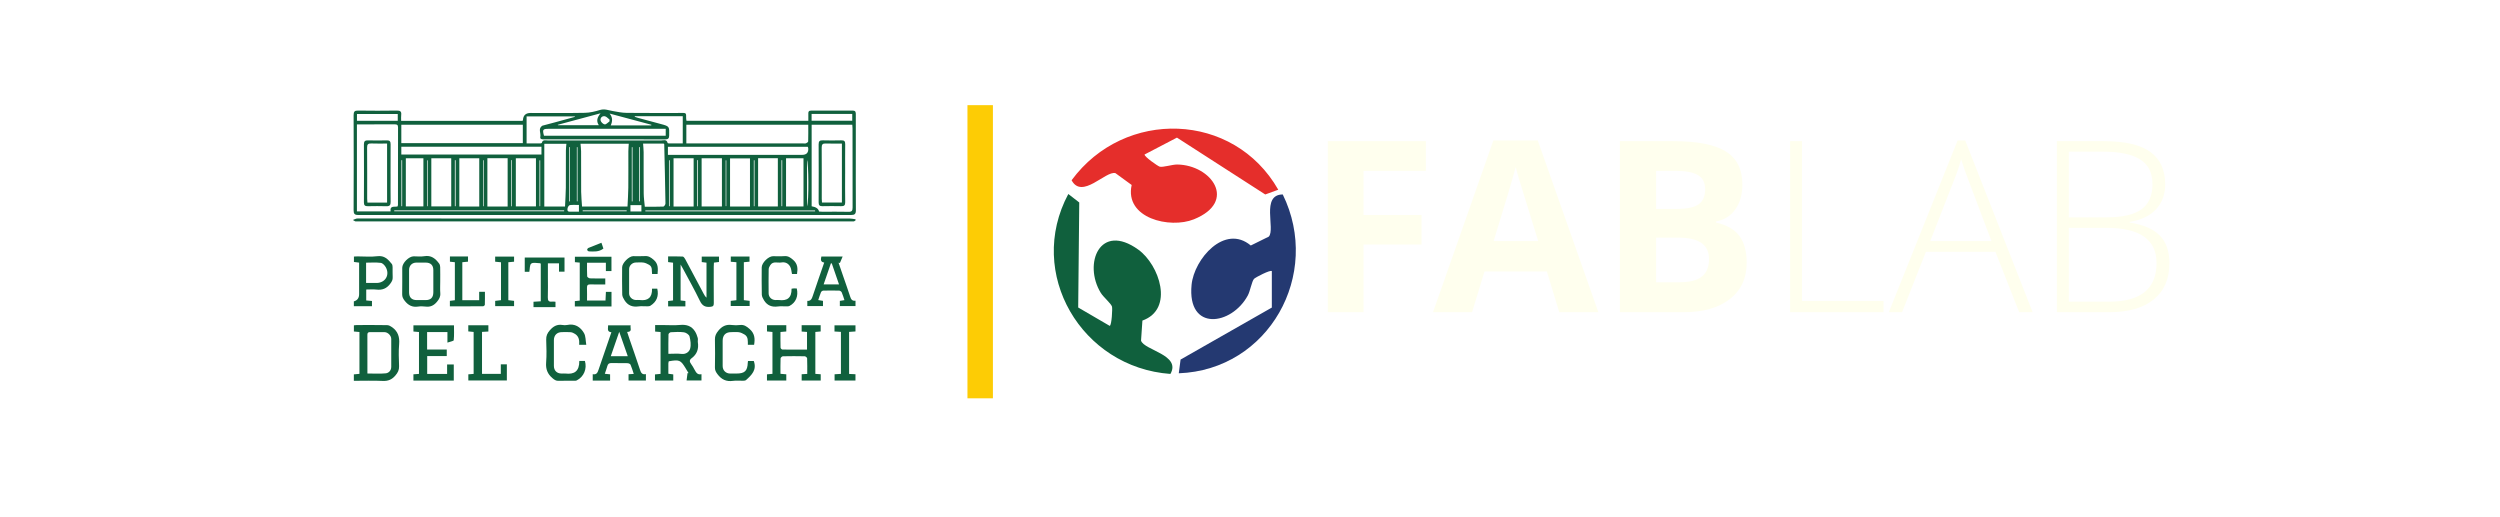
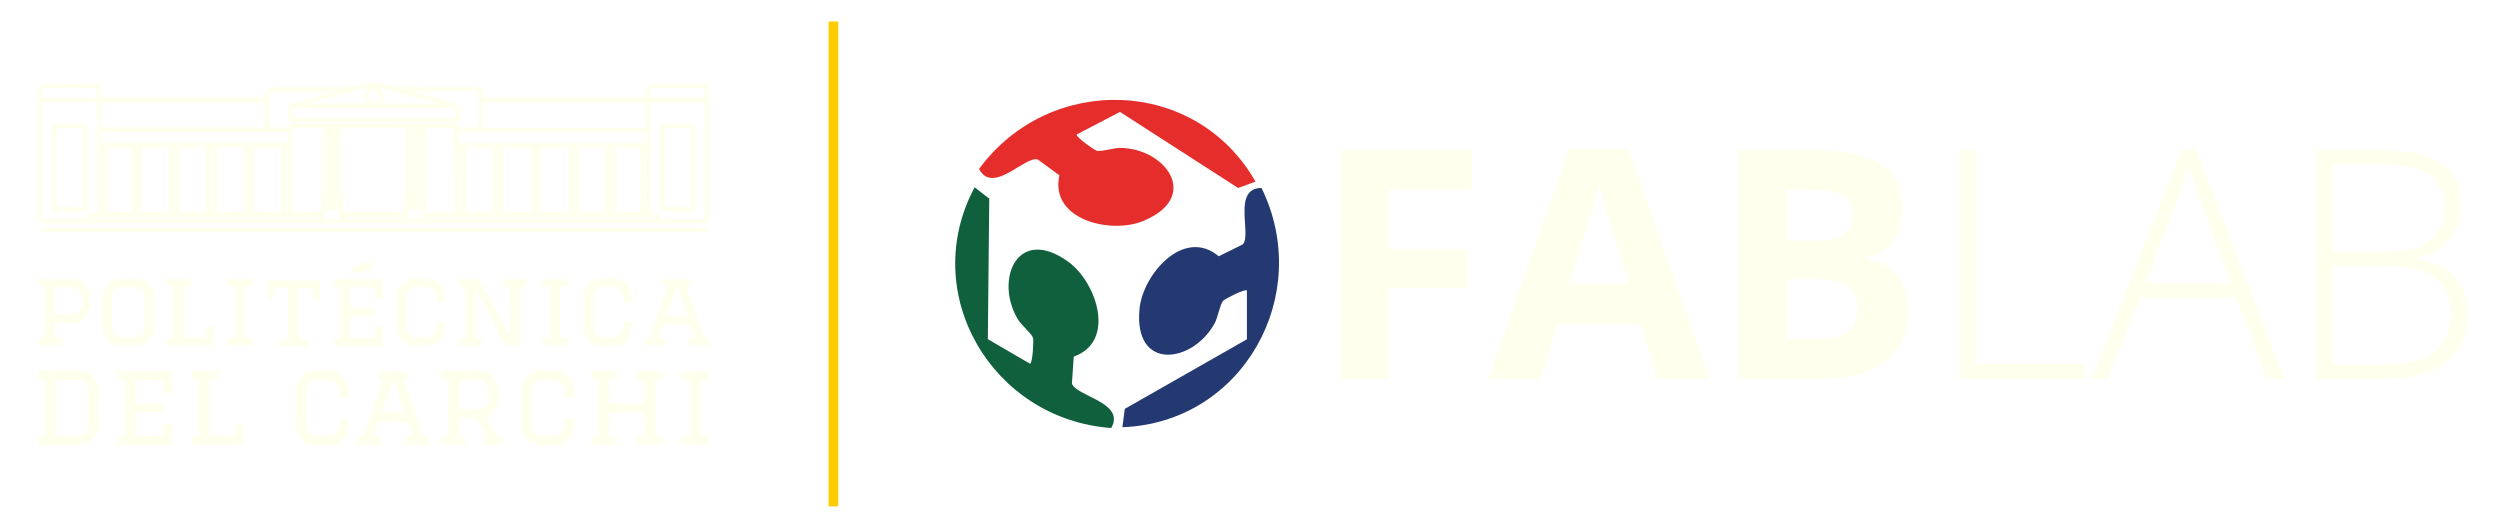
- <svg xmlns="http://www.w3.org/2000/svg" id="Capa_1" version="1.1" viewBox="0 0 1080 223">
+ <svg xmlns="http://www.w3.org/2000/svg" id="Capa_1" version="1.1" viewBox="0 0 2830.52 584.45">
  <defs>
    <style>
      .st0 {
        fill: #10603d;
      }

      .st1 {
+         fill: #ffe;
+       }
+ 
+       .st2 {
        fill: #243971;
      }

-       .st2 {
+       .st3 {
        fill: #e52e2b;
      }

-       .st3 {
+       .st4 {
        fill: none;
        stroke: #fdcc05;
        stroke-miterlimit: 10;
        stroke-width: 11px;
      }
- 
-       .st4 {
-         font-family: OpenSans-Light, 'Open Sans';
-         font-weight: 300;
-       }
- 
-       .st4, .st5 {
-         fill: #ffe;
-         font-size: 103.52px;
-       }
- 
-       .st5 {
-         font-family: OpenSans-Bold, 'Open Sans';
-         font-weight: 700;
-       }
    </style>
  </defs>
  <g>
+     <path class="st1" d="M114.84,110.38h183.91c.33-.66.63-.98.65-1.33q.6-10.62,11.57-10.62c27.37,0,54.75.31,82.12-.2,7.7-.14,15.56-2.04,22.99-4.32,6.84-2.1,12.72.42,19.01,1.53,7.1,1.25,14.29,2.77,21.45,2.86,27.17.33,54.35.12,81.53.14,8.39,0,8.69-.86,8.52,8.21-.02,1.13.32,2.27.54,3.71h184.55c0-3.92.09-7.6-.03-11.27-.09-2.97,1.05-4.23,4.14-4.22,21.07.07,42.14.11,63.21-.03,4.43-.03,4.55,2.49,4.54,5.71-.05,18.49-.02,36.97-.02,55.46,0,29.89-.14,59.79.12,89.68.05,5.77-1.81,7.27-7.43,7.27-248.72-.12-497.45-.13-746.17.01-5.79,0-7.23-1.77-7.21-7.35.2-47.98.21-95.97,0-143.95-.02-5.51,1.61-6.96,6.97-6.88,19.49.29,38.99.27,58.49,0,5.13-.07,7.3,1.33,6.63,6.63-.36,2.85-.06,5.77-.06,8.96ZM388.87,240.14h68.86c.44-9.73,1.13-19.17,1.23-28.61.2-18.28.02-36.56.09-54.83.01-3.85.4-7.7.62-11.59h-73.11c.32,4.08.85,7.74.86,11.4.08,20.44-.08,40.88.1,61.32.07,7.31.86,14.61,1.35,22.32ZM546.91,144.56c3.08,0,5.42,0,7.76,0,56.26,0,112.52,0,168.77,0,1.57,0,3.29.37,4.68-.13,1.33-.48,3.29-1.86,3.32-2.89.27-8.38.15-16.77.15-25.26h-184.68v28.28ZM115.12,144.12h184.06v-27.85H115.12v27.85ZM47.85,247.58h51c-1.34-9.77,6.51-6.08,10.74-7.63.19-1.02.46-1.77.46-2.53.03-39.09,0-78.19.12-117.28.01-3.93-1.87-4.45-5.1-4.43-15.93.09-31.87.04-47.8.04-3.07,0-6.13,0-9.41,0v131.83ZM747.85,247.73c1.64.11,3.38.32,5.12.32,13.19.03,26.39-.2,39.58.12,5.11.12,6.18-1.78,6.16-6.48-.16-39.92-.09-79.84-.11-119.76,0-1.89-.24-3.77-.36-5.65h-61.59v123.54q9.91,1.6,11.2,7.91ZM365.14,145.17h-33.42v94.96h31.39c.43-9.71,1.12-19.11,1.21-28.51.19-18.67.02-37.35.09-56.03.01-3.46.47-6.92.73-10.42ZM483.99,240.46c9.99,0,19.03.18,28.04-.21,1.19-.05,3.24-3.03,3.22-4.62-.46-29.92-1.17-59.83-1.85-89.75,0-.3-.45-.58-.73-.93h-31.31c.3,4.5.82,8.74.84,12.98.09,20.85-.09,41.69.12,62.54.07,6.52,1.07,13.04,1.68,20ZM468.98,103.36c-.13.29-.26.57-.39.86,1.61.53,3.19,1.14,4.82,1.58,11.56,3.14,23.13,6.26,34.71,9.35,13.21,3.52,13.08,3.49,12.76,17.45-.1,4.3-1.57,5.83-5.92,5.82-61.23-.1-122.45-.06-183.68-.07-2.78,0-6.44.15-5.61-3.91,1.15-5.62-3.92-12.47,3.22-16.88.15-.09.39-.04.58-.09,6.08-1.61,12.16-3.2,18.22-4.85,10.12-2.75,20.23-5.55,30.34-8.33-.07-.23-.15-.46-.22-.69h-72.97v40.9c7.28,0,14.12.02,20.96-.03.71,0,1.95-.35,2.05-.76,1.41-5.47,5.83-3.68,9.21-3.69,57.09-.08,114.18-.1,171.28.04,3.58,0,8.69-2.46,10.11,3.91.07.33,1.43.51,2.18.52,6.83.04,13.66.02,20.73.02v-41.16h-72.39ZM115.12,161.36h212.29v-11.74H115.12v11.74ZM519,161.91h8.46c64.92,0,129.83,0,194.75,0q10.12,0,9.34-10.08c-.06-.73-.46-1.44-.7-2.15h-211.85v12.23ZM245.51,166.99v73.15h30.67v-73.15h-30.67ZM570.02,240.06h30.74v-73.04h-30.74v73.04ZM288.59,167.01v72.92h30.48v-72.92h-30.48ZM643.27,240.15v-72.89h-30.2v72.89h30.2ZM557.91,240.18v-73.15h-30.42v73.15h30.42ZM233.21,240.15v-73.1h-30.19v73.1h30.19ZM655.58,166.95v73.13h29.89v-73.13h-29.89ZM515.64,122.44h-7.82c-56.45,0-112.89,0-169.34,0-9.11,0-9.86,1.09-7.22,10.5h184.38v-10.51ZM160.59,240.01h30.16v-72.89h-30.16v72.89ZM697.9,167.07v73h26.44v-73h-26.44ZM121.98,239.94h26.62v-72.87h-26.62v72.87ZM104.44,246.01c0,.44,0,.88,0,1.32h257.34c0-.44,0-.88,0-1.32H104.44ZM741.95,247.46c-.02-.44-.05-.88-.07-1.32h-257.08v1.32h257.15ZM109.74,110.31v-10.32h-61.77v10.32h61.77ZM736.62,110.24h61.57v-10.37h-61.57v10.37ZM352.09,116.37c.12.22.24.44.36.66h61.88c-4.39-6.61-2.31-11.97,2.6-18.1-22.66,6.1-43.75,11.77-64.84,17.44ZM493.73,117.32c.08-.33.15-.66.23-.98-21.11-5.66-42.21-11.31-63.32-16.97,4.8,5.83,4.52,11.6,1.71,17.95h61.38ZM456.49,247.35c0-.46,0-.91,0-1.37h-66.64c0,.46,0,.91,0,1.37h66.64ZM464.25,232.39c.35,0,.7,0,1.04,0v-82.1c-.35,0-.7,0-1.04,0v82.1ZM369.49,232.36c.35,0,.7,0,1.06,0v-82.19c-.35,0-.7,0-1.06,0v82.19ZM475.5,232.32l1.11.03v-82.15c-.37,0-.74,0-1.11,0v82.11ZM384.17,248v-10.22c-4.84,0-9.32-.36-13.69.21-1.36.18-3.07,2.72-3.42,4.42-.45,2.19-1.09,5.48,2.99,5.56,4.63.09,9.26.02,14.13.02ZM462.21,238.03v9.64h16.61v-9.64h-16.61ZM240.01,170.11c-.32,0-.64,0-.96,0v69.53c.32,0,.64,0,.96,0v-69.53ZM563.25,239.79c.37-.02.74-.04,1.1-.05v-69.81c-.37,0-.74.01-1.1.02v69.84ZM729.69,239.73c3.06-7.27,2.35-66.75,0-69.84v69.84ZM691.01,239.69c.37,0,.74,0,1.11,0v-69.64c-.37,0-.74,0-1.11,0v69.64ZM520.59,239.68c.37-.02.74-.05,1.11-.07v-69.52c-.37,0-.74,0-1.11,0v69.59ZM196.25,239.64c.38.02.77.05,1.15.07v-69.66c-.38,0-.77,0-1.15,0v69.6ZM606.48,239.6c.31,0,.61,0,.92,0v-69.39c-.31,0-.61,0-.92,0v69.39ZM650.09,170.08c-.33,0-.67,0-1,0v69.6c.33,0,.67,0,1,0v-69.6ZM324.42,239.67l1.1-.07v-69.48c-.37,0-.73,0-1.1,0v69.55ZM115.3,239.72h1.07v-69.72h-1.07v69.72ZM430.51,111.18c.02-.9.04-1.8.06-2.7-2.37-1.76-4.56-4.57-7.17-5.05-4.08-.74-7.2,2.47-6.46,6.31.47,2.46,3.84,5.73,6.25,6.04,2.21.28,4.86-2.92,7.32-4.59ZM382.02,150.25c-.32-.02-.65-.04-.97-.07v82.11c.32,0,.65,0,.97,0v-82.04ZM281.81,239.76c.32,0,.65,0,.98,0v-69.85c-.32,0-.65,0-.98,0v69.85ZM155.12,170.14c-.32.01-.63.03-.95.04v69.5h.95v-69.54Z" />
+     <path class="st1" d="M41.82,260.53c2.63-1.04,4.06-1.85,5.6-2.15,1.52-.3,3.14-.11,4.71-.11,247.34,0,494.67,0,742.01.05,3.02,0,6.05.74,9.07,1.13-.02.59-.04,1.17-.05,1.76-.95.53-1.9,1.52-2.85,1.52-251.46.06-502.91.06-754.37-.02-.95,0-1.89-.96-4.12-2.17Z" />
+     <path class="st1" d="M729.67,456.93v-26.84c-2.78-.19-5.25-.36-8.14-.56v-9.56h28.81v9.45c-2.59.24-5.07.46-8.05.74v63.51c2.76.21,5.26.4,8.12.61v9.54h-28.87v-9.58c2.71-.16,5.19-.31,8.45-.51,0-8.06.15-15.86-.17-23.63-.05-1.13-2.35-3.07-3.64-3.1-11.02-.25-22.05-.25-33.07.01-1.25.03-3.46,2.07-3.51,3.25-.32,7.61-.16,15.25-.16,23.29,3.18.28,5.84.51,8.85.77v9.48h-29.28v-9.42c2.62-.23,5.27-.46,8.31-.72v-63.42c-2.56-.25-5.19-.51-8.27-.81v-9.45h29.25v9.5c-2.91.25-5.57.48-8.84.75,0,8.12-.1,15.94.13,23.76.03,1.01,1.79,2.8,2.77,2.82,12.34.19,24.69.13,37.33.13Z" />
+     <path class="st1" d="M569.8,494.05v9.59h-22.56c.5-3.88.96-7.5,1.43-11.12l1.58.05c-1.4-2.35-2.78-4.72-4.2-7.06-7.83-12.98-9.63-13.75-25.81-10.95-.19,1.03-.56,2.16-.58,3.29-.07,5.09-.03,10.17-.03,15.57,2.69.35,4.92.65,7.42.98v9.28h-27.72v-9.26c2.74-.27,5.41-.54,8.43-.84v-63.39c-2.73-.22-5.22-.42-8.22-.66v-9.85h12.68c8.27,0,16.6.63,24.8-.16,9.86-.95,17.79,1.4,23.07,10.01,1.82,2.97,3.04,6.39,4,9.75.57,2-.17,4.34.15,6.45,1.53,9.92-1.2,18.09-9.45,24.16-3.37,2.48-3.42,5.17-.94,8.49,2.11,2.82,3.82,5.96,5.5,9.07,2.21,4.08,4.42,7.98,10.42,6.61ZM519.65,463.27c7.32,0,13.66-.58,19.84.16,6.81.82,11.68-3.15,13.03-7.79,1.67-5.73.68-12.68-.83-18.68-.68-2.71-5.2-5.79-8.35-6.25-6.54-.96-13.33-.47-19.99-.14-1.28.06-3.5,2.05-3.54,3.2-.29,9.57-.16,19.15-.16,29.5Z" />
+     <path class="st1" d="M43.23,504.12v-9.72c2.8-.27,5.46-.53,8.5-.82v-63.36c-2.81-.25-5.46-.49-8.42-.76v-9.35c1.39-.14,2.88-.42,4.37-.42,15.34-.03,30.68-.17,46.01.13,2.56.05,5.38,1.62,7.57,3.19,8.73,6.25,11.51,14.71,10.58,25.46-.96,11.11-.5,22.38-.09,33.56.21,5.75-1.86,9.7-5.53,14.02-5.3,6.23-11.04,8.66-19.26,8.27-14.3-.68-28.65-.19-43.73-.19ZM63.8,493.08c9.73,0,18.78.62,27.68-.26,4.64-.46,8.38-4.27,8.42-9.73.11-14.13.1-28.27,0-42.4-.03-4.99-5.11-10.16-10.05-10.25-7.27-.14-14.55.03-21.82-.06-2.86-.04-4.3.81-4.29,4,.09,19.22.04,38.44.04,58.7Z" />
+     <path class="st1" d="M526.76,325.23c-2.57-.31-4.85-.59-7.51-.92v-8.55c7.36,0,14.76-.2,22.12.18,1.33.07,2.92,2.28,3.76,3.84,9.4,17.48,18.67,35.02,27.98,52.54,1.09,2.05,2.21,4.08,4.3,5.93v-53.03c-2.23-.27-4.5-.54-7.21-.87v-8.3h26.15v8.18c-2.38.29-4.65.57-7.67.95-.1,1.92-.29,3.98-.29,6.04-.02,18.48-.11,36.96.06,55.44.04,4.05-1.21,5.11-5.3,5.51-7.82.76-12.26-1.73-15.81-9.14-7.88-16.46-16.94-32.37-25.53-48.49-.9-1.68-1.88-3.31-3.65-6.41v54.41c2.22.25,4.5.5,7.27.82v8.2h-26.14v-8.16c2.54-.3,4.82-.56,7.47-.87v-57.32Z" />
+     <path class="st1" d="M462.58,420.13c-1.29,3.95,3.26,9.73-5.36,10.05,1.28,3.85,2.39,7.31,3.57,10.75,5.35,15.59,10.84,31.13,15.99,46.79,1.44,4.39,3.23,7.46,8.82,6.27v9.79h-26.3v-9.56c2.51-.16,4.81-.31,7.87-.51-1.66-4.93-2.94-9.58-4.89-13.94-.56-1.25-3.01-2.28-4.63-2.32-8.06-.23-16.14.07-24.2-.19-3.6-.11-5.4,1.19-6.32,4.56-1.02,3.76-2.41,7.42-3.82,11.68,2.79.29,5.2.54,8,.83v9.45h-26.31v-9.68c5.76,1.17,7.35-2.38,8.83-6.82,6.27-18.78,12.82-37.46,19.43-56.67-7.37-.78-4.73-5.96-4.96-10.47h34.27ZM445.21,429.89c-4.63,13.37-8.68,25.07-12.83,37.04h25.76c-4.29-12.3-8.33-23.85-12.93-37.04Z" />
+     <path class="st1" d="M194.54,503.88h-61.09v-9.56c2.67-.2,5.34-.41,8.41-.65v-63.44c-2.65-.23-5.29-.47-8.4-.75v-9.44h61.42c0,7.48.43,15.11-.39,22.6-.15,1.35-5.44,2.13-9.53,3.6v-16h-30.78v26.51h29.76v9.87h-29.63v27.04h30.15v-14.32h10.08v24.54Z" />
+     <path class="st1" d="M640.18,474.16h8.84c4.97,13.48-3.25,21.27-11.71,28.84-.99.89-2.9,1.03-4.39,1.06-5.12.12-10.33-.56-15.34.18-10.25,1.51-17.63-2.11-23.68-10.29-2.35-3.17-3.83-5.9-3.77-9.93.23-14.16.31-28.32-.03-42.47-.13-5.3,1.66-8.95,4.95-13.06,5.56-6.95,11.84-10.15,20.71-8.92,4.06.56,8.3.48,12.38,0,6.06-.7,9.83,2.05,14.3,5.9,7.86,6.77,8.63,14.68,6.99,24.14h-9.46c-.12-5.86.87-12.21-5.27-15.74-2.56-1.47-5.37-2.92-8.22-3.34-3.85-.57-7.86-.16-11.79-.14-8.36.03-12.88,4.59-12.89,12.98-.01,12.78-.03,25.57.01,38.35.02,6.64,4.72,11.31,11.33,11.39,3.15.04,6.3,0,9.45,0,12.62,0,16.79-3.96,17.26-16.37.03-.75.19-1.5.33-2.59Z" />
+     <path class="st1" d="M377.96,391.59v-8.14c2.4-.26,4.68-.51,7.43-.81v-57.58c-2.44-.21-4.72-.4-7.35-.63v-8.21h55.36v21.67h-8.44v-12.62h-28.55c0,7.06-.2,13.89.2,20.7.07,1.12,2.75,2.93,4.28,2.99,7.61.31,15.24.14,23.15.14v9.08c-7.45,0-14.85.18-22.25-.07-4.02-.14-5.7,1.06-5.5,5.3.29,6.23.08,12.48.08,19.15h28.01c.19-4.31.38-8.53.59-13.1h8.49v22.13h-55.5Z" />
+     <path class="st1" d="M384.82,474.05h8.42c3.49,11.87-1.56,23.98-12.26,29.44-1.29.66-3.04.59-4.58.6-7.68.06-15.36-.2-23.02.12-3.96.17-6.34-1.6-9.19-3.99-7.52-6.3-10.41-13.72-9.64-23.64.9-11.53.48-23.19.09-34.77-.19-5.71,1.64-9.73,5.4-14.06,5.35-6.13,11.05-9.47,19.27-8.14,2.3.37,4.81.48,7.06-.01,11.72-2.56,20.08,2.97,25.48,12.16,2.79,4.75,2.37,11.38,3.51,17.81h-10.76c.49-6.31-.18-12.52-6.15-16.34-2.02-1.29-4.41-2.49-6.73-2.7-4.49-.42-9.04-.16-13.57-.12-7.2.07-11.84,4.81-11.85,12.15-.02,12.97-.03,25.94,0,38.92.02,7.14,4.48,11.58,11.58,11.64,1.97.02,3.96-.19,5.9.03,13.42,1.54,21.19-3.32,21.03-19.1Z" />
+     <path class="st1" d="M783.63,315.93c-1.7,3.98-2.92,6.85-4.15,9.72-.69-.12-1.39-.25-2.08-.37,2.34,6.8,4.68,13.6,7.02,20.4,3.52,10.2,7.18,20.35,10.49,30.62,1.31,4.07,2.83,7.29,8.21,6.52v8.18h-23.75v-7.89c2.18-.35,4.23-.68,6.99-1.12-1.4-4.15-2.48-8.06-4.1-11.74-.55-1.25-2.46-2.63-3.79-2.67-8.06-.25-16.13-.22-24.19-.01-1.2.03-2.95,1.27-3.43,2.39-1.59,3.72-2.71,7.64-4.17,11.94,2.69.45,4.76.79,7.18,1.19v7.89h-23.72v-7.83c5.62.38,6.95-3.66,8.44-8.12,5.5-16.54,11.29-32.97,17.15-49.96-5.83-.84-5.32-4.64-4.3-9.11h32.18ZM767.19,326.2c-.45.03-.91.06-1.36.1-3.6,10.42-7.19,20.85-10.97,31.79h23.33c-3.78-10.94-7.39-21.41-11-31.89Z" />
+     <path class="st1" d="M174.08,353.81c0,5.9-.35,11.82.1,17.69.42,5.37-1.72,8.99-5.07,13.02-4.77,5.73-10.06,8.16-17.37,7.24-3.68-.47-7.54-.55-11.2.01-8.74,1.36-14.97-1.96-20.26-8.74-2.43-3.11-3.93-5.85-3.86-9.91.25-13.36.07-26.74.1-40.1.02-7.33,10.07-17.35,17.37-17.37,5.32-.02,10.76.75,15.92-.16,10.56-1.87,17.06,3.58,22.61,11.14,1.04,1.42,1.53,3.55,1.57,5.37.17,7.27.07,14.55.07,21.82ZM163.64,353.56c0-5.7.02-11.4,0-17.1-.04-7.43-4.04-11.34-11.63-11.37-4.72-.02-9.45-.04-14.17,0-6.4.07-10.9,4.58-10.93,11.06-.06,11.4-.04,22.8,0,34.2.02,7.48,4.07,11.55,11.46,11.58,4.53.02,9.05.02,13.58,0,7.9-.03,11.68-3.86,11.7-11.86.01-5.5,0-11.01,0-16.51Z" />
+     <path class="st1" d="M43.23,391.14v-7.29q8.01-2.21,8.01-11c0-13.74,0-27.48,0-41.22v-6.53c-2.91-.37-5.2-.66-7.87-.99v-8.2c1.74-.08,3.62-.24,5.5-.25,10.02-.03,20.17.98,30.04-.28,10.73-1.38,16.21,4.83,21.79,11.68.97,1.19,1.16,3.23,1.21,4.9.15,5.1-.17,10.22.13,15.3.24,4.03-1.41,6.76-3.78,9.93-5.38,7.19-12,9.82-20.79,8.77-4.98-.6-10.1-.11-15.49-.11v16.6c2.94.26,5.62.5,8.69.77v7.93h-27.44ZM61.81,355.96c5.57,0,10.63,0,15.7,0,13.22,0,20.59-12.01,14.18-23.71-1.58-2.88-4.79-6.37-7.63-6.75-7.26-.96-14.72-.32-22.26-.32v30.78Z" />
+     <path class="st1" d="M216.58,429.37v-9.36h30.44v9.51c-3.03.18-6.07.35-9.64.56v63.58h28.49v-14.42h9.14v24.41h-58.34v-9.28c2.51-.21,5-.41,8.01-.66v-63.52c-2.6-.26-5.23-.52-8.09-.8Z" />
+     <path class="st1" d="M503.38,342.39h-8.39c-.82-4.8,1.03-10.9-4.64-13.99-2.58-1.41-5.35-2.88-8.19-3.3-3.85-.56-7.85-.2-11.79-.13-5.39.1-10.11,4.56-10.15,9.9-.1,12.38-.12,24.76,0,37.14.05,5.3,4.86,9.69,10.26,9.8,1.97.04,3.96-.2,5.9.04,11.96,1.48,18.96-3.41,18.57-17.21h7.93c2.61,11.04-.88,19.97-10.44,25.87-1.23.76-2.99.85-4.51.89-4.52.11-9.13-.48-13.56.16-9.13,1.31-16.18-1.58-21.04-9.28-1.65-2.62-3.43-5.74-3.51-8.67-.37-13.75-.2-27.51-.15-41.26.02-6.47,10.3-16.84,16.7-16.9,5.9-.05,11.83.33,17.7-.11,5.6-.42,9.12,1.99,13.31,5.53,7.28,6.16,6.65,13.41,5.98,21.53Z" />
+     <path class="st1" d="M714.57,342.42h-7.64c-.92-4-1.01-8.1-2.79-11.25-2.74-4.84-7.32-7.3-13.35-6.26-5.69.99-12.48-2.48-16.71,4.06-1.19,1.84-2.39,4.1-2.43,6.19-.23,12.17-.17,24.35-.09,36.52.04,5.74,4.6,10.04,10.45,10.14,1.77.03,3.56-.17,5.31.03,12.18,1.44,19.22-2.99,19.02-17.23,1.26-.15,2.56-.4,3.86-.44,1.36-.04,2.72.11,4.04.18,2.69,11.5-1.39,21.38-11,26.39-1.29.67-3.03.64-4.57.67-4.32.08-8.72-.46-12.96.13-9.08,1.28-16.21-1.41-21.03-9.22-1.63-2.63-3.33-5.76-3.41-8.7-.36-13.74-.18-27.49-.15-41.23.02-6.94,10.12-16.92,17.09-16.96,5.7-.03,11.44.37,17.1-.11,5.64-.48,9.17,2,13.31,5.56,7.05,6.07,7.33,13.15,5.96,21.53Z" />
+     <path class="st1" d="M315.35,392.55v-8.15c3.72-.24,7.17-.47,11-.72v-57.03c-.5-.29-.82-.65-1.14-.65-4.51-.02-10.15-1.61-13.17.51-2.55,1.79-2.05,7.91-2.97,12.45h-6.93v-21.65h60.24v21.43h-8.33v-12.57h-16.84c0,6.93,0,13.55,0,20.18,0,10.41.29,20.84-.12,31.24-.21,5.29,1.51,7.22,6.66,6.5,1.49-.21,3.07.15,4.95.27v8.19h-33.34Z" />
+     <path class="st1" d="M793.42,493.74c3.4.17,6.31.31,9.65.47v9.52h-31.64v-9.42c3.03-.2,6.1-.39,9.62-.62v-63.59c-3.32-.19-6.38-.37-9.75-.57v-9.4h31.8v9.34c-3.28.22-6.33.43-9.68.66v63.62Z" />
+     <path class="st1" d="M196.26,324.54c-2.6-.27-4.89-.52-7.49-.79v-7.92h27.4v7.89c-2.83.28-5.5.54-8.62.84v57.5h25.53v-12.69h8.72c0,6.47.1,13.06-.12,19.63-.03.82-1.74,2.26-2.68,2.27-16.66.14-33.32.1-50.28.1v-8.32c2.53-.32,4.81-.6,7.53-.94v-57.58Z" />
+     <path class="st1" d="M622.68,324.53c-2.97-.25-5.48-.47-8.48-.72v-7.86h28.36v7.76c-2.59.25-5.41.53-8.6.84v57.47c2.89.35,5.73.68,8.81,1.05v7.81h-28.7v-7.81c2.82-.32,5.48-.62,8.61-.97v-57.55Z" />
+     <path class="st1" d="M266.13,381.97v-57.36c-2.91-.29-5.74-.57-8.85-.88v-7.73h28.64v7.73c-2.93.28-5.6.54-8.69.83v57.46c2.79.33,5.63.66,8.71,1.03v8.02h-28.63v-8c2.95-.37,5.78-.72,8.82-1.1Z" />
+     <path class="st1" d="M418.25,295.03c1.19,3.54,2.11,6.26,2.97,8.81-6.86,5.34-14.43,4.53-21.83,4.27-1-.04-2.53-1.31-2.75-2.26-.19-.83.88-2.55,1.79-2.94,6.3-2.67,12.7-5.09,19.82-7.89Z" />
+     <path class="st1" d="M98.87,190.58c0,14.16-.13,28.31.08,42.47.07,4.66-1.15,6.82-6.26,6.65-9.44-.31-18.9-.21-28.35-.04-4.26.08-5.89-1.42-5.86-5.84.15-29.29.16-58.59,0-87.88-.03-4.78,1.79-6.11,6.28-5.99,9.44.25,18.9.26,28.35,0,4.46-.13,5.87,1.56,5.83,5.82-.15,14.94-.06,29.88-.06,44.83ZM93.56,234.22v-89.43c-8.22,0-16.06.25-23.87-.09-4.84-.22-6.44,1.29-6.4,6.25.22,25.92.1,51.84.12,77.76,0,1.73.23,3.46.37,5.51h29.77Z" />
+     <path class="st1" d="M787.43,189.99c0,14.55-.17,29.09.1,43.63.09,4.77-1.67,6.15-6.16,6.05-9.44-.22-18.9-.2-28.34-.01-4.33.09-5.78-1.5-5.76-5.87.16-29.29.17-58.57-.01-87.86-.03-4.77,1.68-6.12,6.2-6,9.44.26,18.9.27,28.34,0,4.48-.13,5.76,1.56,5.71,5.84-.19,14.74-.07,29.48-.07,44.22ZM782.5,144.79c-8.29,0-16.29.25-24.28-.09-4.86-.21-6.39,1.35-6.35,6.29.22,25.9.1,51.81.12,77.71,0,1.72.22,3.43.36,5.45h30.14v-89.35Z" />
+   </g>
+   <g>
    <g>
-       <path class="st0" d="M173.29,52.21h52.45c.09-.19.18-.28.18-.38q.17-3.03,3.3-3.03c7.81,0,15.61.09,23.42-.06,2.2-.04,4.44-.58,6.56-1.23,1.95-.6,3.63.12,5.42.44,2.03.36,4.07.79,6.12.81,7.75.09,15.5.03,23.25.04,2.39,0,2.48-.25,2.43,2.34,0,.32.09.65.15,1.06h52.63c0-1.12.03-2.17,0-3.21-.03-.85.3-1.21,1.18-1.2,6.01.02,12.02.03,18.03,0,1.26,0,1.3.71,1.3,1.63-.01,5.27,0,10.54,0,15.82,0,8.53-.04,17.05.03,25.57.01,1.65-.52,2.07-2.12,2.07-70.93-.04-141.87-.04-212.8,0-1.65,0-2.06-.5-2.06-2.1.06-13.68.06-27.37,0-41.05,0-1.57.46-1.99,1.99-1.96,5.56.08,11.12.08,16.68,0,1.46-.02,2.08.38,1.89,1.89-.1.81-.02,1.65-.02,2.56ZM251.44,89.21h19.64c.13-2.78.32-5.47.35-8.16.06-5.21,0-10.43.02-15.64,0-1.1.12-2.19.18-3.31h-20.85c.09,1.16.24,2.21.25,3.25.02,5.83-.02,11.66.03,17.49.02,2.08.25,4.17.38,6.37ZM296.51,61.95c.88,0,1.54,0,2.21,0,16.04,0,32.09,0,48.13,0,.45,0,.94.11,1.33-.04.38-.14.94-.53.95-.82.08-2.39.04-4.78.04-7.2h-52.67v8.07ZM173.37,61.83h52.49v-7.94h-52.49v7.94ZM154.18,91.33h14.55c-.38-2.79,1.86-1.73,3.06-2.18.05-.29.13-.51.13-.72,0-11.15,0-22.3.03-33.45,0-1.12-.53-1.27-1.45-1.26-4.54.03-9.09.01-13.63.01-.87,0-1.75,0-2.68,0v37.6ZM353.81,91.38c.47.03.96.09,1.46.09,3.76,0,7.53-.06,11.29.03,1.46.04,1.76-.51,1.76-1.85-.05-11.39-.02-22.77-.03-34.16,0-.54-.07-1.08-.1-1.61h-17.56v35.23q2.83.46,3.19,2.26ZM244.67,62.13h-9.53v27.08h8.95c.12-2.77.32-5.45.35-8.13.05-5.33,0-10.65.03-15.98,0-.99.13-1.97.21-2.97ZM278.56,89.3c2.85,0,5.43.05,8-.06.34-.01.93-.86.92-1.32-.13-8.53-.33-17.06-.53-25.6,0-.08-.13-.17-.21-.27h-8.93c.09,1.28.23,2.49.24,3.7.02,5.95-.03,11.89.03,17.84.02,1.86.3,3.72.48,5.7ZM274.28,50.21c-.04.08-.08.16-.11.24.46.15.91.33,1.38.45,3.3.89,6.6,1.79,9.9,2.67,3.77,1,3.73,1,3.64,4.98-.03,1.23-.45,1.66-1.69,1.66-17.46-.03-34.92-.02-52.38-.02-.79,0-1.84.04-1.6-1.11.33-1.6-1.12-3.56.92-4.81.04-.03.11-.01.17-.03,1.73-.46,3.47-.91,5.2-1.38,2.89-.79,5.77-1.58,8.65-2.37-.02-.07-.04-.13-.06-.2h-20.81v11.66c2.08,0,4.03,0,5.98,0,.2,0,.56-.1.59-.22.4-1.56,1.66-1.05,2.63-1.05,16.28-.02,32.56-.03,48.85.01,1.02,0,2.48-.7,2.88,1.11.02.09.41.15.62.15,1.95.01,3.9,0,5.91,0v-11.74h-20.64ZM173.37,66.75h60.54v-3.35h-60.54v3.35ZM288.55,66.9h2.41c18.51,0,37.03,0,55.54,0q2.89,0,2.66-2.87c-.02-.21-.13-.41-.2-.61h-60.42v3.49ZM210.55,68.35v20.86h8.75v-20.86h-8.75ZM303.1,89.19h8.77v-20.83h-8.77v20.83ZM222.84,68.36v20.8h8.69v-20.8h-8.69ZM323.99,89.22v-20.79h-8.61v20.79h8.61ZM299.65,89.22v-20.86h-8.68v20.86h8.68ZM207.04,89.22v-20.85h-8.61v20.85h8.61ZM327.5,68.34v20.86h8.53v-20.86h-8.53ZM287.59,55.65h-2.23c-16.1,0-32.2,0-48.29,0-2.6,0-2.81.31-2.06,3h52.58v-3ZM186.33,89.17h8.6v-20.79h-8.6v20.79ZM339.57,68.37v20.82h7.54v-20.82h-7.54ZM175.32,89.16h7.59v-20.78h-7.59v20.78ZM170.32,90.89c0,.13,0,.25,0,.38h73.39c0-.13,0-.25,0-.38h-73.39ZM352.13,91.3c0-.13-.01-.25-.02-.38h-73.32v.38h73.34ZM171.83,52.19v-2.94h-17.62v2.94h17.62ZM350.61,52.17h17.56v-2.96h-17.56v2.96ZM240.95,53.91c.03.06.07.13.1.19h17.65c-1.25-1.88-.66-3.41.74-5.16-6.46,1.74-12.48,3.36-18.49,4.97ZM281.34,54.18c.02-.09.04-.19.07-.28-6.02-1.61-12.04-3.23-18.06-4.84,1.37,1.66,1.29,3.31.49,5.12h17.5ZM270.72,91.27c0-.13,0-.26,0-.39h-19c0,.13,0,.26,0,.39h19ZM272.94,87c.1,0,.2,0,.3,0v-23.41c-.1,0-.2,0-.3,0v23.41ZM245.91,86.99c.1,0,.2,0,.3,0v-23.44c-.1,0-.2,0-.3,0v23.44ZM276.14,86.98h.32v-23.42c-.11,0-.21,0-.32,0v23.42ZM250.1,91.45v-2.91c-1.38,0-2.66-.1-3.9.06-.39.05-.88.77-.98,1.26-.13.62-.31,1.56.85,1.59,1.32.03,2.64,0,4.03,0ZM272.35,88.61v2.75h4.74v-2.75h-4.74ZM208.98,69.24c-.09,0-.18,0-.27,0v19.83c.09,0,.18,0,.27,0v-19.83ZM301.17,89.11c.11,0,.21-.01.31-.02v-19.91c-.11,0-.21,0-.31,0v19.92ZM348.64,89.1c.87-2.07.67-19.04,0-19.92v19.92ZM337.6,89.08c.11,0,.21,0,.32,0v-19.86c-.11,0-.21,0-.32,0v19.86ZM289,89.08c.11,0,.21-.01.32-.02v-19.83c-.11,0-.21,0-.32,0v19.85ZM196.5,89.07c.11,0,.22.01.33.02v-19.87c-.11,0-.22,0-.33,0v19.85ZM313.5,89.06c.09,0,.17,0,.26,0v-19.79c-.09,0-.17,0-.26,0v19.79ZM325.94,69.23c-.1,0-.19,0-.29,0v19.85c.1,0,.19,0,.29,0v-19.85ZM233.06,89.08l.31-.02v-19.81c-.1,0-.21,0-.31,0v19.83ZM173.42,89.09h.31v-19.88h-.31v19.88ZM263.31,52.43c0-.26.01-.51.02-.77-.68-.5-1.3-1.3-2.04-1.44-1.16-.21-2.05.71-1.84,1.8.13.7,1.1,1.63,1.78,1.72.63.08,1.39-.83,2.09-1.31ZM249.48,63.58c-.09,0-.18-.01-.28-.02v23.42c.09,0,.18,0,.28,0v-23.4ZM220.9,89.1c.09,0,.19,0,.28,0v-19.92c-.09,0-.19,0-.28,0v19.92ZM184.77,69.25c-.09,0-.18,0-.27.01v19.82h.27v-19.83Z" />
-       <path class="st0" d="M152.46,95.03c.75-.3,1.16-.53,1.6-.61.43-.09.89-.03,1.34-.03,70.54,0,141.08,0,211.61.01.86,0,1.73.21,2.59.32,0,.17-.01.33-.02.5-.27.15-.54.43-.81.43-71.71.02-143.43.02-215.14,0-.27,0-.54-.27-1.18-.62Z" />
-       <path class="st0" d="M348.63,151.04v-7.65c-.79-.05-1.5-.1-2.32-.16v-2.73h8.22v2.69c-.74.07-1.45.13-2.3.21v18.11c.79.06,1.5.11,2.32.17v2.72h-8.23v-2.73c.77-.05,1.48-.09,2.41-.14,0-2.3.04-4.52-.05-6.74-.01-.32-.67-.88-1.04-.88-3.14-.07-6.29-.07-9.43,0-.36,0-.99.59-1,.93-.09,2.17-.05,4.35-.05,6.64.91.08,1.67.15,2.52.22v2.7h-8.35v-2.69c.75-.06,1.5-.13,2.37-.21v-18.09c-.73-.07-1.48-.15-2.36-.23v-2.69h8.34v2.71c-.83.07-1.59.14-2.52.22,0,2.32-.03,4.55.04,6.78,0,.29.51.8.79.8,3.52.06,7.04.04,10.65.04Z" />
-       <path class="st0" d="M303.04,161.63v2.73h-6.44c.14-1.11.27-2.14.41-3.17l.45.02c-.4-.67-.79-1.35-1.2-2.01-2.23-3.7-2.75-3.92-7.36-3.12-.05.29-.16.62-.17.94-.02,1.45,0,2.9,0,4.44.77.1,1.4.18,2.12.28v2.65h-7.9v-2.64c.78-.08,1.54-.15,2.41-.24v-18.08c-.78-.06-1.49-.12-2.34-.19v-2.81h3.62c2.36,0,4.73.18,7.07-.05,2.81-.27,5.07.4,6.58,2.86.52.85.87,1.82,1.14,2.78.16.57-.05,1.24.04,1.84.44,2.83-.34,5.16-2.69,6.89-.96.71-.98,1.47-.27,2.42.6.8,1.09,1.7,1.57,2.59.63,1.16,1.26,2.28,2.97,1.89ZM288.74,152.85c2.09,0,3.9-.17,5.66.04,1.94.23,3.33-.9,3.72-2.22.48-1.63.19-3.61-.24-5.33-.19-.77-1.48-1.65-2.38-1.78-1.86-.27-3.8-.13-5.7-.04-.37.02-1,.58-1.01.91-.08,2.73-.05,5.46-.05,8.41Z" />
-       <path class="st0" d="M152.86,164.5v-2.77c.8-.08,1.56-.15,2.42-.23v-18.07c-.8-.07-1.56-.14-2.4-.22v-2.67c.4-.04.82-.12,1.25-.12,4.37,0,8.75-.05,13.12.04.73.01,1.53.46,2.16.91,2.49,1.78,3.28,4.2,3.02,7.26-.28,3.17-.14,6.38-.03,9.57.06,1.64-.53,2.77-1.58,4-1.51,1.78-3.15,2.47-5.49,2.36-4.08-.19-8.17-.05-12.47-.05ZM158.73,161.35c2.77,0,5.36.18,7.89-.07,1.32-.13,2.39-1.22,2.4-2.78.03-4.03.03-8.06,0-12.09,0-1.42-1.46-2.9-2.87-2.92-2.07-.04-4.15,0-6.22-.02-.82-.01-1.23.23-1.22,1.14.03,5.48.01,10.96.01,16.74Z" />
-       <path class="st0" d="M290.76,113.48c-.73-.09-1.38-.17-2.14-.26v-2.44c2.1,0,4.21-.06,6.31.05.38.02.83.65,1.07,1.09,2.68,4.98,5.33,9.99,7.98,14.98.31.58.63,1.16,1.23,1.69v-15.12c-.64-.08-1.28-.15-2.06-.25v-2.37h7.46v2.33c-.68.08-1.33.16-2.19.27-.03.55-.08,1.14-.08,1.72,0,5.27-.03,10.54.02,15.81.01,1.15-.34,1.46-1.51,1.57-2.23.22-3.5-.49-4.51-2.61-2.25-4.69-4.83-9.23-7.28-13.83-.26-.48-.54-.94-1.04-1.83v15.52c.63.07,1.28.14,2.07.23v2.34h-7.46v-2.33c.72-.08,1.37-.16,2.13-.25v-16.35Z" />
-       <path class="st0" d="M272.46,140.54c-.37,1.13.93,2.78-1.53,2.87.36,1.1.68,2.09,1.02,3.07,1.53,4.45,3.09,8.88,4.56,13.34.41,1.25.92,2.13,2.52,1.79v2.79h-7.5v-2.73c.72-.05,1.37-.09,2.25-.14-.47-1.41-.84-2.73-1.39-3.98-.16-.36-.86-.65-1.32-.66-2.3-.07-4.6.02-6.9-.05-1.03-.03-1.54.34-1.8,1.3-.29,1.07-.69,2.12-1.09,3.33.8.08,1.48.15,2.28.24v2.7h-7.5v-2.76c1.64.33,2.1-.68,2.52-1.95,1.79-5.35,3.66-10.68,5.54-16.16-2.1-.22-1.35-1.7-1.42-2.99h9.77ZM267.51,143.33c-1.32,3.81-2.48,7.15-3.66,10.56h7.35c-1.22-3.51-2.38-6.8-3.69-10.56Z" />
-       <path class="st0" d="M196.02,164.43h-17.42v-2.73c.76-.06,1.52-.12,2.4-.18v-18.09c-.75-.07-1.51-.13-2.4-.21v-2.69h17.52c0,2.13.12,4.31-.11,6.44-.04.38-1.55.61-2.72,1.03v-4.56h-8.78v7.56h8.49v2.82h-8.45v7.71h8.6v-4.08h2.88v7Z" />
-       <path class="st0" d="M323.11,155.95h2.52c1.42,3.84-.93,6.07-3.34,8.23-.28.25-.83.29-1.25.3-1.46.04-2.95-.16-4.37.05-2.92.43-5.03-.6-6.75-2.93-.67-.9-1.09-1.68-1.07-2.83.07-4.04.09-8.08,0-12.11-.04-1.51.47-2.55,1.41-3.72,1.59-1.98,3.38-2.89,5.91-2.54,1.16.16,2.37.14,3.53,0,1.73-.2,2.8.58,4.08,1.68,2.24,1.93,2.46,4.19,1.99,6.88h-2.7c-.03-1.67.25-3.48-1.5-4.49-.73-.42-1.53-.83-2.34-.95-1.1-.16-2.24-.04-3.36-.04-2.38,0-3.67,1.31-3.68,3.7,0,3.65,0,7.29,0,10.94,0,1.89,1.35,3.23,3.23,3.25.9.01,1.8,0,2.7,0,3.6,0,4.79-1.13,4.92-4.67,0-.21.05-.43.09-.74Z" />
-       <path class="st0" d="M248.33,132.41v-2.32c.68-.07,1.33-.15,2.12-.23v-16.42c-.69-.06-1.35-.11-2.09-.18v-2.34h15.79v6.18h-2.41v-3.6h-8.14c0,2.01-.06,3.96.06,5.9.02.32.78.83,1.22.85,2.17.09,4.35.04,6.6.04v2.59c-2.12,0-4.24.05-6.34-.02-1.15-.04-1.62.3-1.57,1.51.08,1.78.02,3.56.02,5.46h7.99c.06-1.23.11-2.43.17-3.74h2.42v6.31h-15.83Z" />
-       <path class="st0" d="M250.28,155.92h2.4c.99,3.38-.44,6.84-3.5,8.4-.37.19-.87.17-1.31.17-2.19.02-4.38-.06-6.57.03-1.13.05-1.81-.46-2.62-1.14-2.14-1.8-2.97-3.91-2.75-6.74.26-3.29.14-6.61.03-9.92-.05-1.63.47-2.78,1.54-4.01,1.52-1.75,3.15-2.7,5.49-2.32.66.11,1.37.14,2.01,0,3.34-.73,5.73.85,7.27,3.47.8,1.35.68,3.25,1,5.08h-3.07c.14-1.8-.05-3.57-1.75-4.66-.58-.37-1.26-.71-1.92-.77-1.28-.12-2.58-.05-3.87-.03-2.05.02-3.38,1.37-3.38,3.47,0,3.7,0,7.4,0,11.1,0,2.04,1.28,3.3,3.3,3.32.56,0,1.13-.05,1.68,0,3.83.44,6.04-.95,6-5.45Z" />
-       <path class="st0" d="M364.02,110.83c-.48,1.13-.83,1.95-1.18,2.77-.2-.04-.4-.07-.59-.11.67,1.94,1.33,3.88,2,5.82,1,2.91,2.05,5.8,2.99,8.73.37,1.16.81,2.08,2.34,1.86v2.33h-6.77v-2.25c.62-.1,1.21-.19,1.99-.32-.4-1.18-.71-2.3-1.17-3.35-.16-.36-.7-.75-1.08-.76-2.3-.07-4.6-.06-6.9,0-.34,0-.84.36-.98.68-.45,1.06-.77,2.18-1.19,3.4.77.13,1.36.22,2.05.34v2.25h-6.77v-2.23c1.6.11,1.98-1.04,2.41-2.32,1.57-4.72,3.22-9.4,4.89-14.25-1.66-.24-1.52-1.32-1.23-2.6h9.18ZM359.33,113.76c-.13,0-.26.02-.39.03-1.03,2.97-2.05,5.94-3.13,9.07h6.65c-1.08-3.12-2.11-6.11-3.14-9.09Z" />
-       <path class="st0" d="M190.18,121.63c0,1.68-.1,3.37.03,5.04.12,1.53-.49,2.56-1.45,3.71-1.36,1.63-2.87,2.33-4.95,2.06-1.05-.13-2.15-.16-3.19,0-2.49.39-4.27-.56-5.78-2.49-.69-.89-1.12-1.67-1.1-2.83.07-3.81.02-7.62.03-11.44,0-2.09,2.87-4.95,4.95-4.95,1.52,0,3.07.21,4.54-.05,3.01-.53,4.86,1.02,6.45,3.18.3.41.44,1.01.45,1.53.05,2.07.02,4.15.02,6.22ZM187.2,121.56c0-1.63,0-3.25,0-4.88-.01-2.12-1.15-3.24-3.32-3.24-1.35,0-2.69-.01-4.04,0-1.83.02-3.11,1.31-3.12,3.15-.02,3.25-.01,6.5,0,9.75,0,2.13,1.16,3.29,3.27,3.3,1.29,0,2.58,0,3.87,0,2.25,0,3.33-1.1,3.34-3.38,0-1.57,0-3.14,0-4.71Z" />
-       <path class="st0" d="M152.86,132.28v-2.08q2.28-.63,2.28-3.14c0-3.92,0-7.84,0-11.75v-1.86c-.83-.1-1.48-.19-2.24-.28v-2.34c.5-.02,1.03-.07,1.57-.07,2.86,0,5.75.28,8.57-.08,3.06-.39,4.62,1.38,6.21,3.33.28.34.33.92.35,1.4.04,1.45-.05,2.91.04,4.36.07,1.15-.4,1.93-1.08,2.83-1.54,2.05-3.42,2.8-5.93,2.5-1.42-.17-2.88-.03-4.42-.03v4.73c.84.07,1.6.14,2.48.22v2.26h-7.83ZM158.16,122.24c1.59,0,3.03,0,4.48,0,3.77,0,5.87-3.42,4.04-6.76-.45-.82-1.37-1.82-2.18-1.92-2.07-.27-4.2-.09-6.35-.09v8.78Z" />
-       <path class="st0" d="M202.3,143.18v-2.67h8.68v2.71c-.86.05-1.73.1-2.75.16v18.13h8.12v-4.11h2.61v6.96h-16.64v-2.65c.72-.06,1.43-.12,2.29-.19v-18.12c-.74-.07-1.49-.15-2.31-.23Z" />
-       <path class="st0" d="M284.09,118.37h-2.39c-.23-1.37.29-3.11-1.32-3.99-.74-.4-1.53-.82-2.34-.94-1.1-.16-2.24-.06-3.36-.04-1.54.03-2.88,1.3-2.9,2.82-.03,3.53-.03,7.06,0,10.59.02,1.51,1.39,2.76,2.93,2.79.56.01,1.13-.06,1.68.01,3.41.42,5.41-.97,5.29-4.91h2.26c.74,3.15-.25,5.7-2.98,7.38-.35.22-.85.24-1.29.25-1.29.03-2.6-.14-3.87.04-2.6.37-4.61-.45-6-2.65-.47-.75-.98-1.64-1-2.47-.1-3.92-.06-7.84-.04-11.77,0-1.84,2.94-4.8,4.76-4.82,1.68-.02,3.37.09,5.05-.03,1.6-.12,2.6.57,3.79,1.58,2.08,1.76,1.9,3.83,1.71,6.14Z" />
-       <path class="st0" d="M344.32,118.38h-2.18c-.26-1.14-.29-2.31-.8-3.21-.78-1.38-2.09-2.08-3.81-1.78-1.62.28-3.56-.71-4.77,1.16-.34.52-.68,1.17-.69,1.76-.07,3.47-.05,6.94-.02,10.42.01,1.64,1.31,2.86,2.98,2.89.5,0,1.02-.05,1.51,0,3.47.41,5.48-.85,5.42-4.91.36-.04.73-.11,1.1-.13.39-.01.78.03,1.15.05.77,3.28-.4,6.1-3.14,7.53-.37.19-.87.18-1.3.19-1.23.02-2.49-.13-3.7.04-2.59.37-4.62-.4-6-2.63-.46-.75-.95-1.64-.97-2.48-.1-3.92-.05-7.84-.04-11.76,0-1.98,2.89-4.83,4.87-4.84,1.63,0,3.26.1,4.88-.03,1.61-.14,2.62.57,3.8,1.59,2.01,1.73,2.09,3.75,1.7,6.14Z" />
-       <path class="st0" d="M230.47,132.68v-2.32c1.06-.07,2.05-.13,3.14-.2v-16.26c-.14-.08-.23-.18-.33-.19-1.29,0-2.9-.46-3.76.15-.73.51-.59,2.26-.85,3.55h-1.98v-6.17h17.18v6.11h-2.38v-3.58h-4.8c0,1.98,0,3.86,0,5.75,0,2.97.08,5.94-.03,8.91-.06,1.51.43,2.06,1.9,1.85.43-.06.87.04,1.41.08v2.33h-9.51Z" />
-       <path class="st0" d="M366.81,161.54c.97.05,1.8.09,2.75.13v2.71h-9.02v-2.69c.86-.06,1.74-.11,2.74-.18v-18.14c-.95-.06-1.82-.11-2.78-.16v-2.68h9.07v2.66c-.94.06-1.8.12-2.76.19v18.14Z" />
-       <path class="st0" d="M196.51,113.28c-.74-.08-1.39-.15-2.14-.23v-2.26h7.81v2.25c-.81.08-1.57.15-2.46.24v16.4h7.28v-3.62h2.49c0,1.85.03,3.72-.04,5.6,0,.23-.5.65-.76.65-4.75.04-9.5.03-14.34.03v-2.37c.72-.09,1.37-.17,2.15-.27v-16.42Z" />
-       <path class="st0" d="M318.12,113.28c-.85-.07-1.56-.13-2.42-.21v-2.24h8.09v2.21c-.74.07-1.54.15-2.45.24v16.39c.83.1,1.64.2,2.51.3v2.23h-8.18v-2.23c.81-.09,1.56-.18,2.46-.28v-16.41Z" />
-       <path class="st0" d="M216.43,129.66v-16.36c-.83-.08-1.64-.16-2.52-.25v-2.2h8.17v2.2c-.84.08-1.6.15-2.48.24v16.39c.8.09,1.61.19,2.48.29v2.29h-8.16v-2.28c.84-.11,1.65-.21,2.51-.31Z" />
-       <path class="st0" d="M259.82,104.87c.34,1.01.6,1.78.85,2.51-1.96,1.52-4.11,1.29-6.23,1.22-.28-.01-.72-.37-.78-.64-.05-.24.25-.73.51-.84,1.8-.76,3.62-1.45,5.65-2.25Z" />
-       <path class="st0" d="M168.73,75.08c0,4.04-.04,8.07.02,12.11.02,1.33-.33,1.94-1.79,1.9-2.69-.09-5.39-.06-8.08-.01-1.22.02-1.68-.4-1.67-1.67.04-8.35.05-16.71,0-25.06,0-1.36.51-1.74,1.79-1.71,2.69.07,5.39.08,8.08,0,1.27-.04,1.67.45,1.66,1.66-.04,4.26-.02,8.52-.02,12.78ZM167.22,87.52v-25.51c-2.35,0-4.58.07-6.81-.03-1.38-.06-1.84.37-1.82,1.78.06,7.39.03,14.78.03,22.18,0,.49.06.99.11,1.57h8.49Z" />
-       <path class="st0" d="M365.1,74.91c0,4.15-.05,8.3.03,12.44.03,1.36-.48,1.76-1.76,1.72-2.69-.06-5.39-.06-8.08,0-1.24.03-1.65-.43-1.64-1.67.04-8.35.05-16.71,0-25.06,0-1.36.48-1.75,1.77-1.71,2.69.07,5.39.08,8.08,0,1.28-.04,1.64.44,1.63,1.67-.06,4.2-.02,8.41-.02,12.61ZM363.7,62.02c-2.36,0-4.65.07-6.92-.03-1.39-.06-1.82.38-1.81,1.79.06,7.39.03,14.77.03,22.16,0,.49.06.98.1,1.55h8.6v-25.48Z" />
+       <path class="st1" d="M1572.63,428.94h-54.06V169.81h148.53v45.02h-94.47v66.82h87.91v44.84h-87.91v102.45Z" />
+       <path class="st1" d="M1876.43,428.94l-18.79-61.68h-94.47l-18.79,61.68h-59.2l91.46-260.19h67.17l91.81,260.19h-59.2ZM1844.52,321.18l-18.79-60.26c-1.18-4.02-2.75-9.19-4.7-15.51-1.95-6.32-3.9-12.76-5.85-19.32-1.95-6.56-3.52-12.26-4.7-17.1-1.18,4.85-2.81,10.84-4.88,17.99-2.07,7.15-4.05,13.91-5.94,20.29-1.89,6.38-3.25,10.93-4.08,13.65l-18.61,60.26h67.53Z" />
+       <path class="st1" d="M1968.24,169.81h80.65c34.5,0,60.62,4.85,78.34,14.53,17.72,9.69,26.59,26.71,26.59,51.05,0,9.81-1.57,18.67-4.7,26.59-3.13,7.92-7.65,14.42-13.56,19.5-5.91,5.08-13.12,8.39-21.62,9.93v1.77c8.62,1.77,16.42,4.82,23.4,9.13,6.97,4.31,12.55,10.58,16.75,18.79,4.19,8.21,6.29,19.11,6.29,32.7,0,15.72-3.84,29.19-11.52,40.41-7.68,11.23-18.64,19.82-32.88,25.79-14.24,5.97-31.17,8.95-50.78,8.95h-96.95V169.81ZM2023.18,272.44h31.9c15.95,0,27-2.51,33.14-7.53,6.14-5.02,9.22-12.43,9.22-22.24s-3.63-17.04-10.9-21.36c-7.27-4.31-18.76-6.47-34.47-6.47h-28.89v57.6ZM2023.18,316.04v67.53h35.8c16.54,0,28.06-3.19,34.56-9.57,6.5-6.38,9.75-14.95,9.75-25.7,0-6.38-1.42-11.99-4.25-16.84-2.84-4.84-7.59-8.62-14.27-11.34-6.68-2.72-15.86-4.08-27.56-4.08h-34.03Z" />
    </g>
-     <line class="st3" x1="423.44" y1="172.07" x2="423.44" y2="45.43" />
+     <g>
+       <path class="st1" d="M2218.59,428.94V169.81h18.26v242.47h123.36v16.66h-141.62Z" />
+       <path class="st1" d="M2566.87,428.94l-35.27-91.63h-108.83l-35.98,91.63h-18.61l101.91-260.01h16.66l99.25,260.01h-19.14ZM2525.75,320.82l-35.8-97.13c-.95-2.48-2.1-5.67-3.46-9.57-1.36-3.9-2.78-8.03-4.25-12.41-1.48-4.37-2.92-8.51-4.34-12.41-1.18,4.14-2.48,8.27-3.9,12.41-1.42,4.14-2.78,8.12-4.08,11.96-1.3,3.84-2.54,7.3-3.72,10.37l-37.22,96.77h96.77Z" />
+       <path class="st1" d="M2622.71,169.81h71.07c32.02,0,55.45,5.02,70.28,15.07,14.83,10.04,22.24,26.05,22.24,48.03,0,9.93-1.92,18.96-5.76,27.12-3.84,8.15-9.51,14.98-17.01,20.47-7.51,5.49-16.75,9.25-27.74,11.25v1.24c13.12,2.01,23.96,5.64,32.52,10.9,8.57,5.26,14.95,12.17,19.14,20.74,4.19,8.57,6.29,18.76,6.29,30.57,0,17.02-3.87,30.96-11.61,41.83-7.74,10.87-18.46,18.91-32.17,24.1-13.71,5.2-29.54,7.8-47.5,7.8h-79.76V169.81ZM2640.96,285.02h57.43c24.34,0,41.95-4.25,52.82-12.76,10.87-8.51,16.31-21.09,16.31-37.75s-5.85-29.66-17.55-37.22c-11.7-7.56-30.43-11.34-56.19-11.34h-52.82v99.08ZM2640.96,300.97v111.84h60.97c23.99,0,42.06-4.87,54.24-14.62,12.17-9.75,18.26-24.31,18.26-43.69,0-12.76-2.84-23.07-8.51-30.93-5.67-7.86-14.15-13.59-25.43-17.19-11.29-3.6-25.32-5.41-42.09-5.41h-57.43Z" />
+     </g>
  </g>
-   <text class="st5" transform="translate(564.32 134.87)">
-     <tspan x="0" y="0">FAB</tspan>
-   </text>
-   <text class="st4" transform="translate(762.85 134.87)">
-     <tspan x="0" y="0">LAB</tspan>
-   </text>
  <g>
-     <path class="st1" d="M549.43,117.11c-.62-.64-7.09,2.71-7.68,3.35-.97,1.04-1.66,5.27-2.69,7.17-6.99,12.98-26.27,15.79-24.3-4.6,1.08-11.14,14.3-26.44,25.58-16.97l7.79-3.85c2.93-3.25-3.51-18.12,6.02-18.21,16.96,34.6-6.07,75.82-44.92,77.26l.78-5.93,39.42-22.46v-15.77Z" />
-     <path class="st2" d="M494.47,66.74c-.28.85,5.69,5.03,6.52,5.26,1.37.38,5.44-.96,7.6-.93,14.74.2,26.15,15.99,7.17,23.67-10.37,4.2-30.05-.44-26.88-14.83l-7.02-5.12c-4.24-1.09-14.44,11.49-18.93,3.08,22.83-31.04,70.03-29.7,89.28,4.09l-5.62,2.05-38.15-24.56-13.98,7.29Z" />
-     <path class="st0" d="M479.4,140.77c.86-.22,1.23-7.49.98-8.32-.41-1.36-3.71-4.09-4.84-5.93-7.69-12.58-.4-30.65,16.21-18.68,9.08,6.54,15.64,25.67,1.77,30.65l-.59,8.67c1.33,4.17,17.42,6.1,12.69,14.38-38.43-2.78-62.44-43.44-44.11-77.73l4.73,3.66-.46,45.37,13.62,7.94Z" />
+     <path class="st2" d="M1411.74,328.88c-2.18-2.23-24.86,9.51-26.94,11.74-3.4,3.63-5.83,18.47-9.42,25.14-24.53,45.51-92.12,55.35-85.22-16.12,3.77-39.05,50.13-92.7,89.71-59.49l27.3-13.51c10.27-11.39-12.3-63.54,21.12-63.84,59.47,121.32-21.28,265.87-157.52,270.89l2.74-20.78,138.24-78.74v-55.28Z" />
+     <path class="st3" d="M1219.04,152.27c-.97,2.97,19.94,17.64,22.87,18.46,4.79,1.33,19.07-3.38,26.65-3.28,51.69.69,91.69,56.06,25.13,83.01-36.36,14.72-105.37-1.56-94.24-52.01l-24.61-17.96c-14.85-3.84-50.64,40.3-66.37,10.81,80.05-108.85,245.55-104.13,313.04,14.34l-19.69,7.19-133.76-86.13-49.01,25.57Z" />
+     <path class="st0" d="M1166.19,411.83c3.03-.76,4.3-26.27,3.43-29.19-1.43-4.77-13.02-14.34-16.97-20.8-26.96-44.11-1.41-107.46,56.85-65.49,31.83,22.93,54.82,90,6.21,107.46l-2.08,30.39c4.67,14.61,61.08,21.38,44.51,50.41-134.76-9.74-218.95-152.31-154.66-272.54l16.57,12.83-1.62,159.08,47.76,27.85Z" />
  </g>
+   <line class="st4" x1="943.57" y1="573.34" x2="943.57" y2="24.34" />
</svg>
